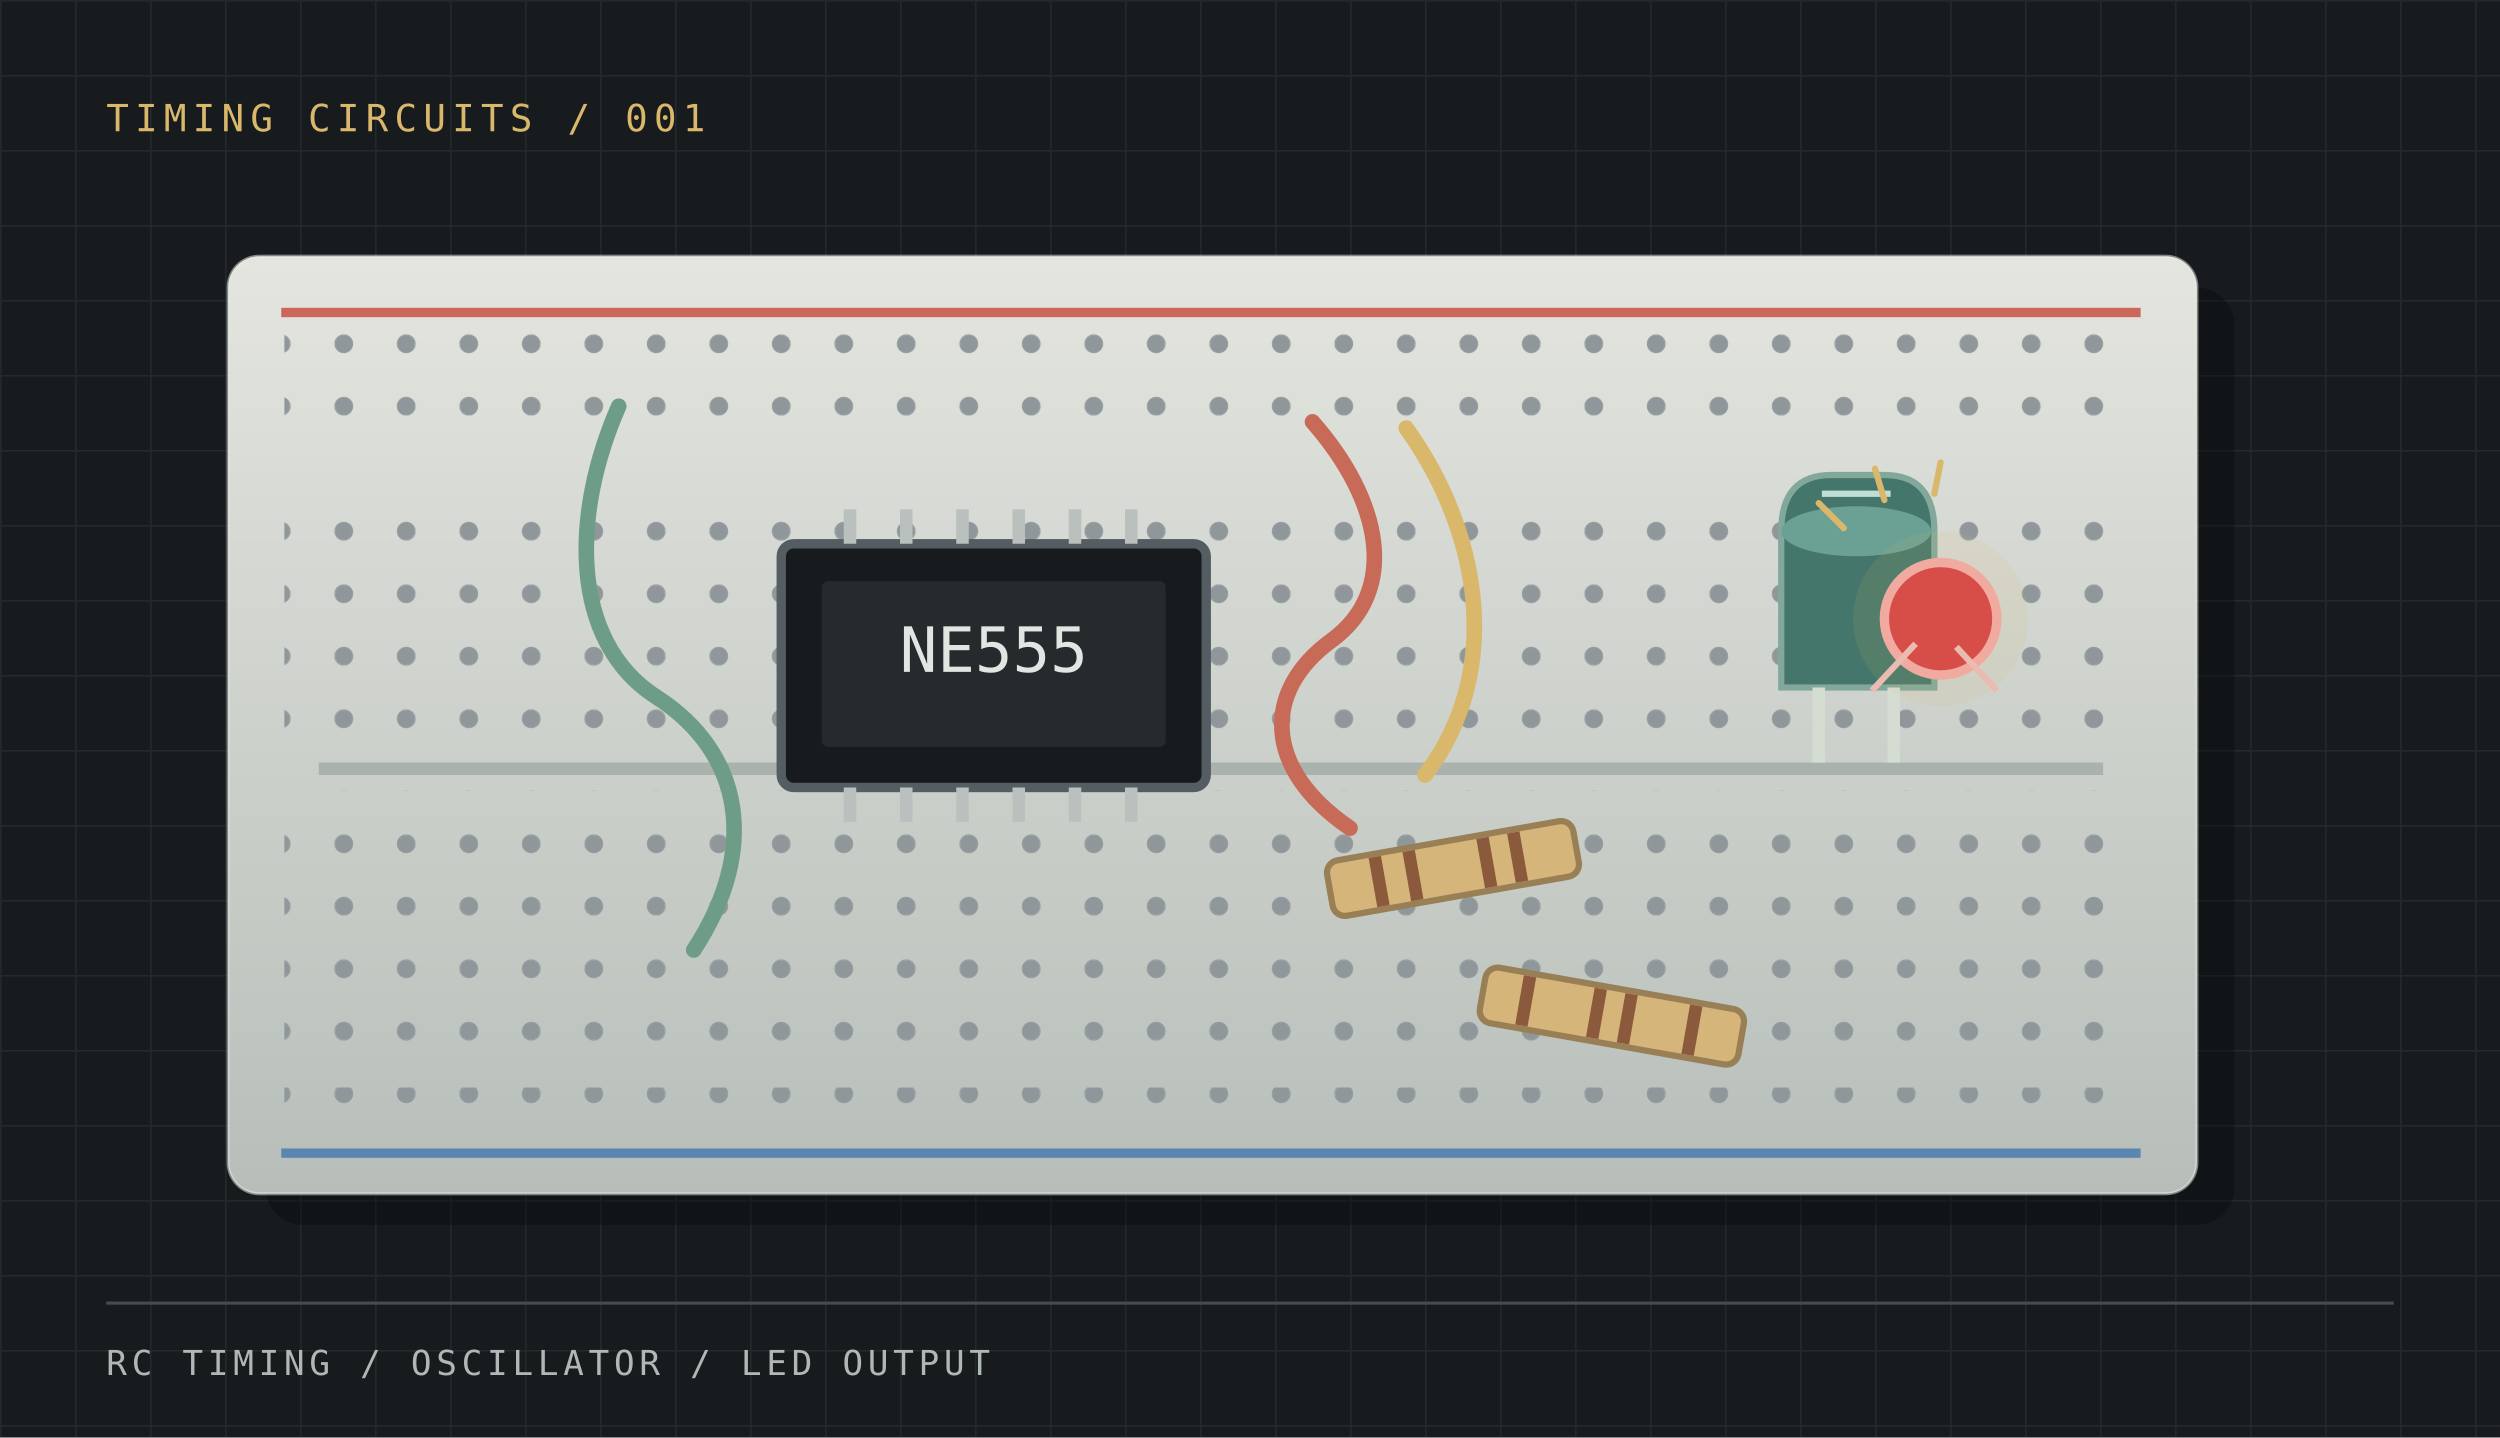
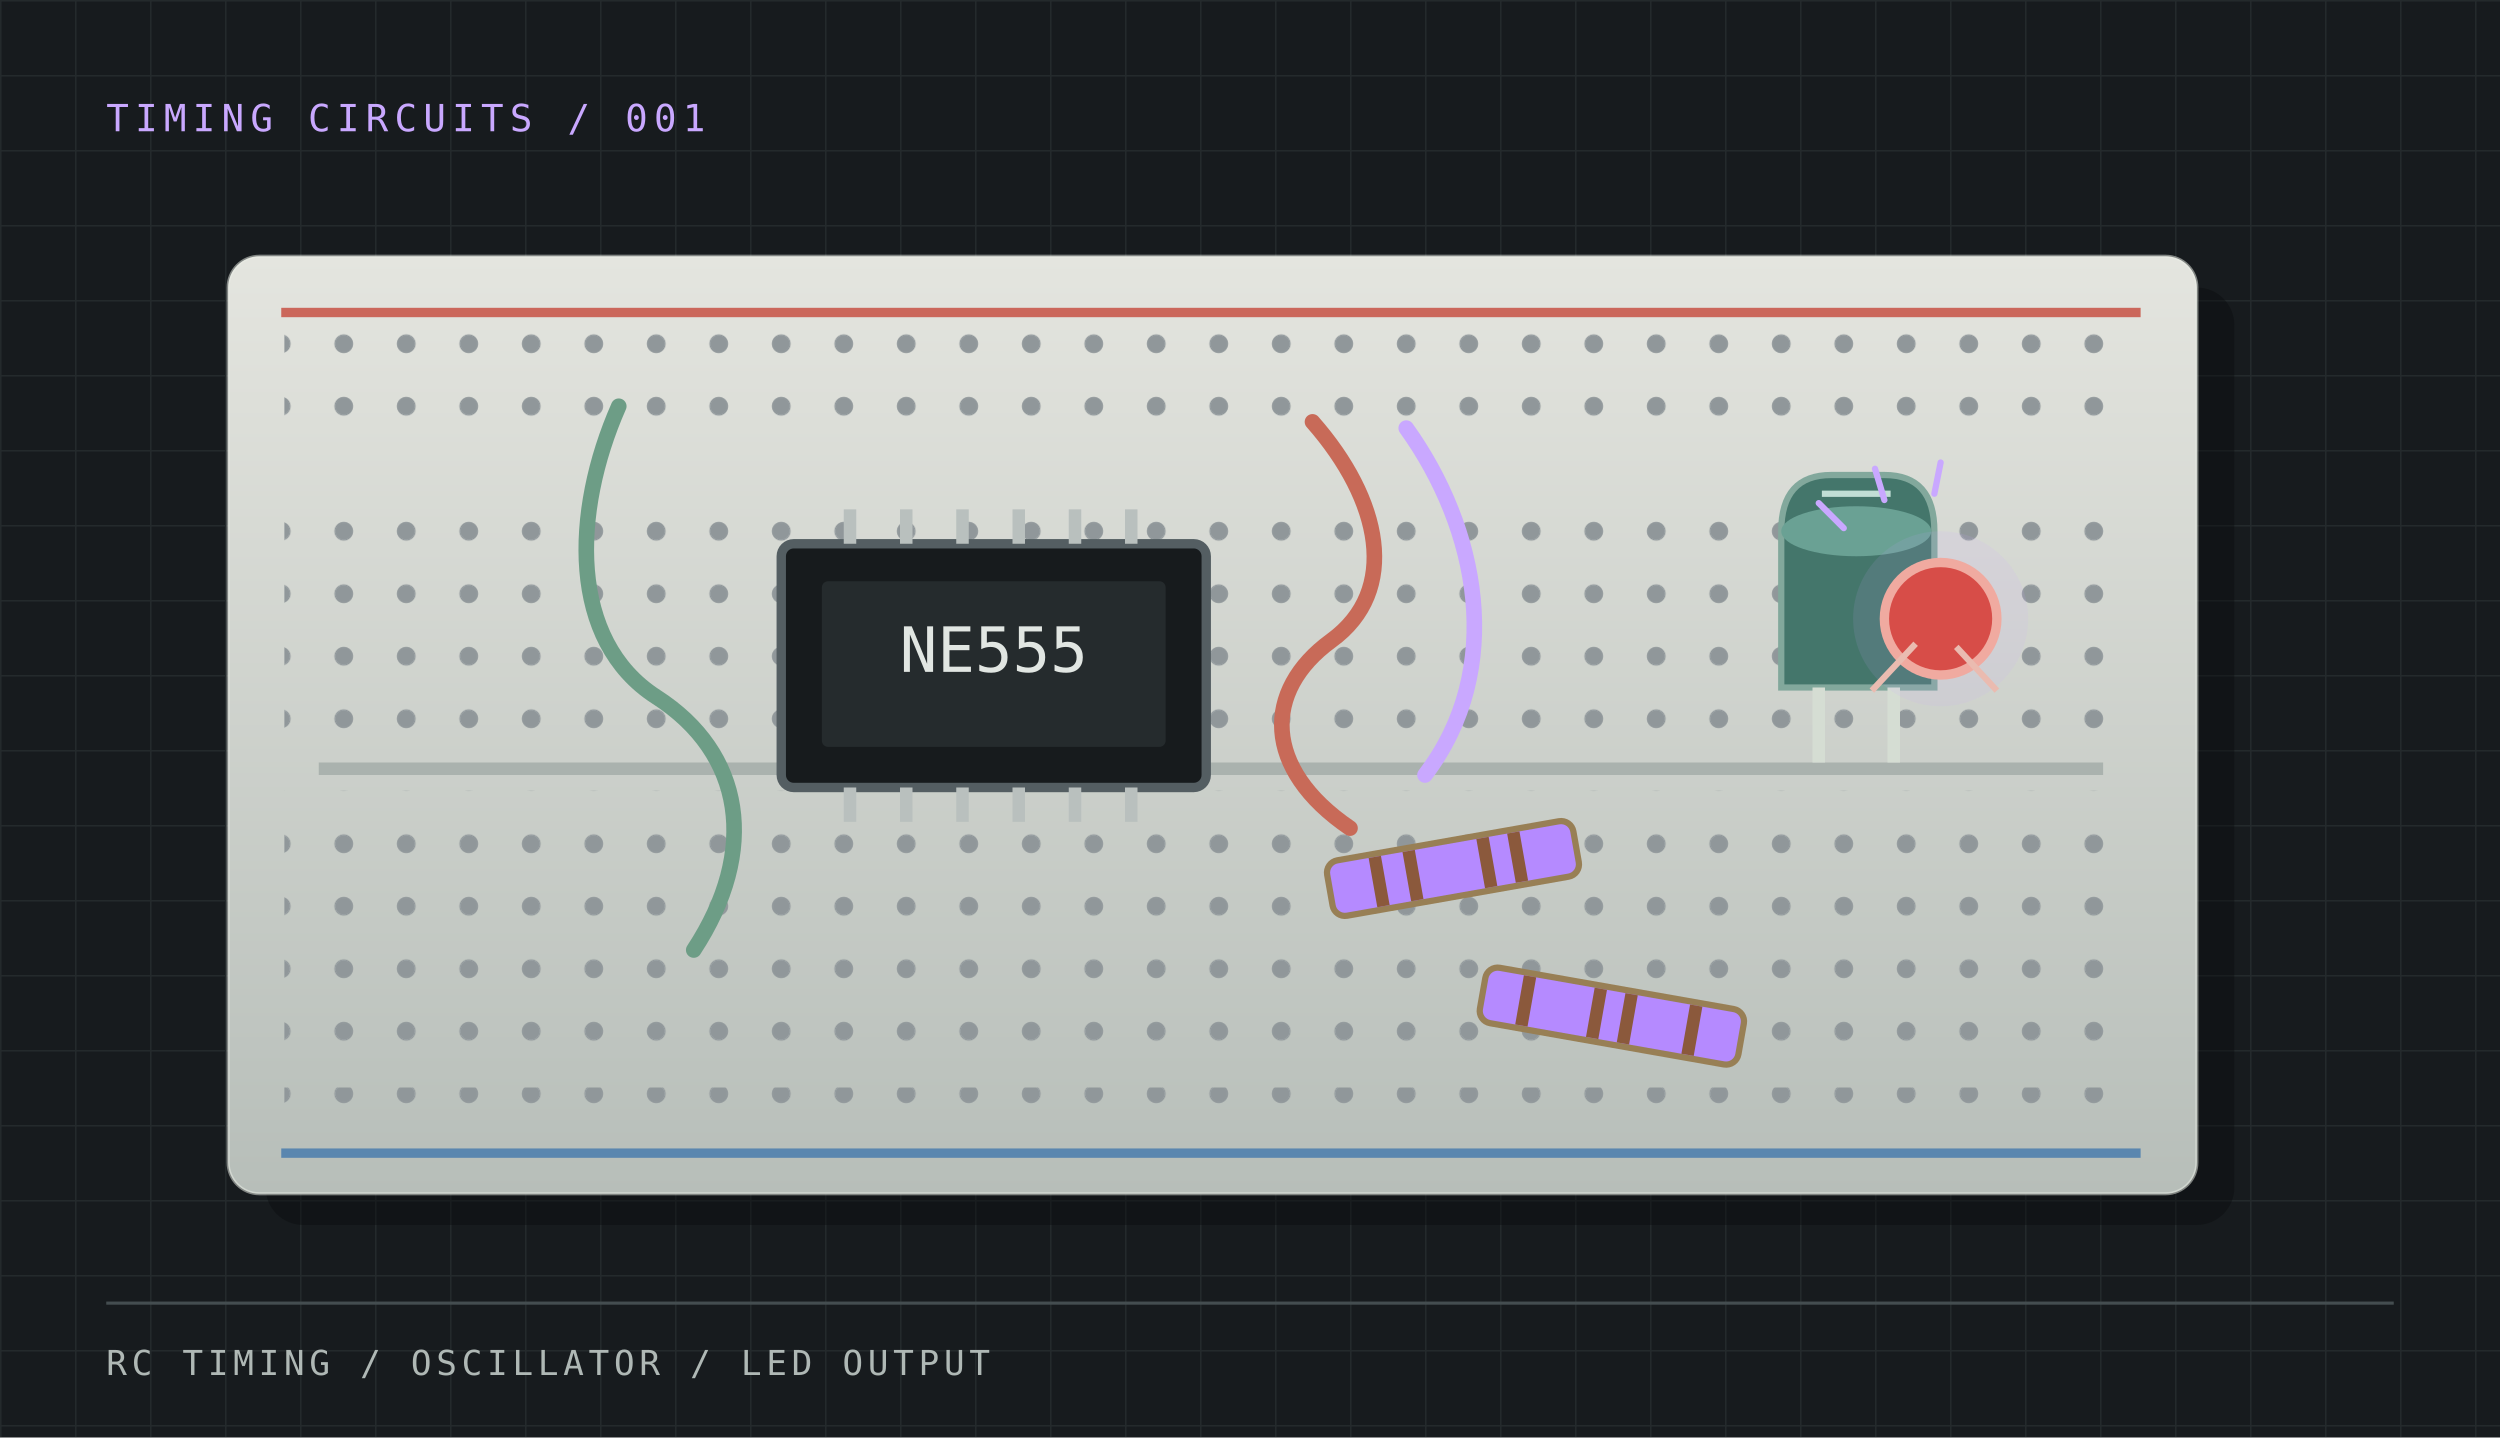
<svg xmlns="http://www.w3.org/2000/svg" viewBox="0 0 800 460" fill="none">
  <defs>
    <pattern id="grid" width="24" height="24" patternUnits="userSpaceOnUse">
      <path d="M24 0H0V24" stroke="#7f8b8c" stroke-opacity=".13" />
    </pattern>
    <pattern id="holes" width="20" height="20" patternUnits="userSpaceOnUse">
      <circle cx="10" cy="10" r="3" fill="#90979a" />
    </pattern>
    <linearGradient id="board" x1="0" y1="0" x2="0" y2="1">
      <stop stop-color="#e4e5df" />
      <stop offset="1" stop-color="#b7beb9" />
    </linearGradient>
  </defs>
  <rect width="800" height="460" fill="#171b1e" />
  <rect width="800" height="460" fill="url(#grid)" />
-   <text x="34" y="42" fill="#d9b76b" font-family="monospace" font-size="12" letter-spacing="2">TIMING CIRCUITS / 001</text>
+   <text x="34" y="42" fill="#c9a8ff" font-family="monospace" font-size="12" letter-spacing="2">TIMING CIRCUITS / 001</text>
  <rect x="85" y="92" width="630" height="300" rx="12" fill="#080a0c" opacity=".4" />
  <rect x="73" y="82" width="630" height="300" rx="10" fill="url(#board)" stroke="#edf0e8" stroke-opacity=".5" />
  <rect x="91" y="104" width="594" height="36" rx="3" fill="url(#holes)" />
  <rect x="91" y="155" width="594" height="82" fill="url(#holes)" />
  <rect x="91" y="253" width="594" height="82" fill="url(#holes)" />
  <rect x="91" y="348" width="594" height="15" fill="url(#holes)" />
  <path d="M90 100H685" stroke="#cb675b" stroke-width="3" />
  <path d="M90 369H685" stroke="#5a86af" stroke-width="3" />
  <path d="M102 246H673" stroke="#aab2ae" stroke-width="4" />
  <rect x="250" y="174" width="136" height="78" rx="4" fill="#171b1d" stroke="#545e62" stroke-width="3" />
  <rect x="263" y="186" width="110" height="53" rx="2" fill="#252b2d" />
  <text x="318" y="215" fill="#e1e6e2" font-family="monospace" font-size="20" text-anchor="middle">NE555</text>
  <path d="M272 174V163M290 174V163M308 174V163M326 174V163M344 174V163M362 174V163M272 252V263M290 252V263M308 252V263M326 252V263M344 252V263M362 252V263" stroke="#b9c0be" stroke-width="4" />
  <path d="M420 135C442 160 448 189 426 205S404 246 432 265" stroke="#c86a58" stroke-width="5" stroke-linecap="round" />
-   <path d="M450 137C473 169 482 214 456 248" stroke="#d9b76b" stroke-width="5" stroke-linecap="round" />
+   <path d="M450 137C473 169 482 214 456 248" stroke="#c9a8ff" stroke-width="5" stroke-linecap="round" />
  <path d="M198 130C183 164 182 205 210 223S243 272 222 304" stroke="#6d9d86" stroke-width="5" stroke-linecap="round" />
  <g transform="translate(424 276) rotate(-10)">
-     <rect x="0" y="0" width="80" height="18" rx="4" fill="#d5b57a" stroke="#987f55" stroke-width="2" />
+     <rect x="0" y="0" width="80" height="18" rx="4" fill="#b58aff" stroke="#987f55" stroke-width="2" />
    <path d="M16 1V17M27 1V17M51 1V17M61 1V17" stroke="#8b593c" stroke-width="4" />
  </g>
  <g transform="translate(476 309) rotate(10)">
-     <rect x="0" y="0" width="84" height="18" rx="4" fill="#d5b57a" stroke="#987f55" stroke-width="2" />
+     <rect x="0" y="0" width="84" height="18" rx="4" fill="#b58aff" stroke="#987f55" stroke-width="2" />
    <path d="M14 1V17M37 1V17M47 1V17M68 1V17" stroke="#8b593c" stroke-width="4" />
  </g>
  <g transform="translate(570 152)">
    <path d="M0 18Q0 0 16 0H33Q49 0 49 18V68H0z" fill="#44766b" stroke="#82a89c" stroke-width="2" />
    <ellipse cx="24" cy="18" rx="24" ry="8" fill="#6aa194" />
    <path d="M12 68V92M36 68V92" stroke="#d5ddd3" stroke-width="4" />
    <path d="M13 6H35" stroke="#c1ded5" stroke-width="2" />
  </g>
  <g transform="translate(621 198)">
-     <circle cx="0" cy="0" r="28" fill="#d9b76b" fill-opacity=".11" />
+     <circle cx="0" cy="0" r="28" fill="#c9a8ff" fill-opacity=".11" />
    <circle cx="0" cy="0" r="18" fill="#d74d48" stroke="#f0aaa0" stroke-width="3" />
    <path d="M-8 8L-22 23M5 9L18 23" stroke="#eabbb0" stroke-width="2" />
-     <path d="M-31 -29L-39 -37M-18 -38L-21 -48M-2 -40L0 -50" stroke="#d9b76b" stroke-width="2" stroke-linecap="round" />
+     <path d="M-31 -29L-39 -37M-18 -38L-21 -48M-2 -40L0 -50" stroke="#c9a8ff" stroke-width="2" stroke-linecap="round" />
  </g>
  <path d="M34 417H766" stroke="#444d50" />
  <text x="34" y="440" fill="#afb8b5" font-family="monospace" font-size="11" letter-spacing="1.5">RC TIMING / OSCILLATOR / LED OUTPUT</text>
</svg>
